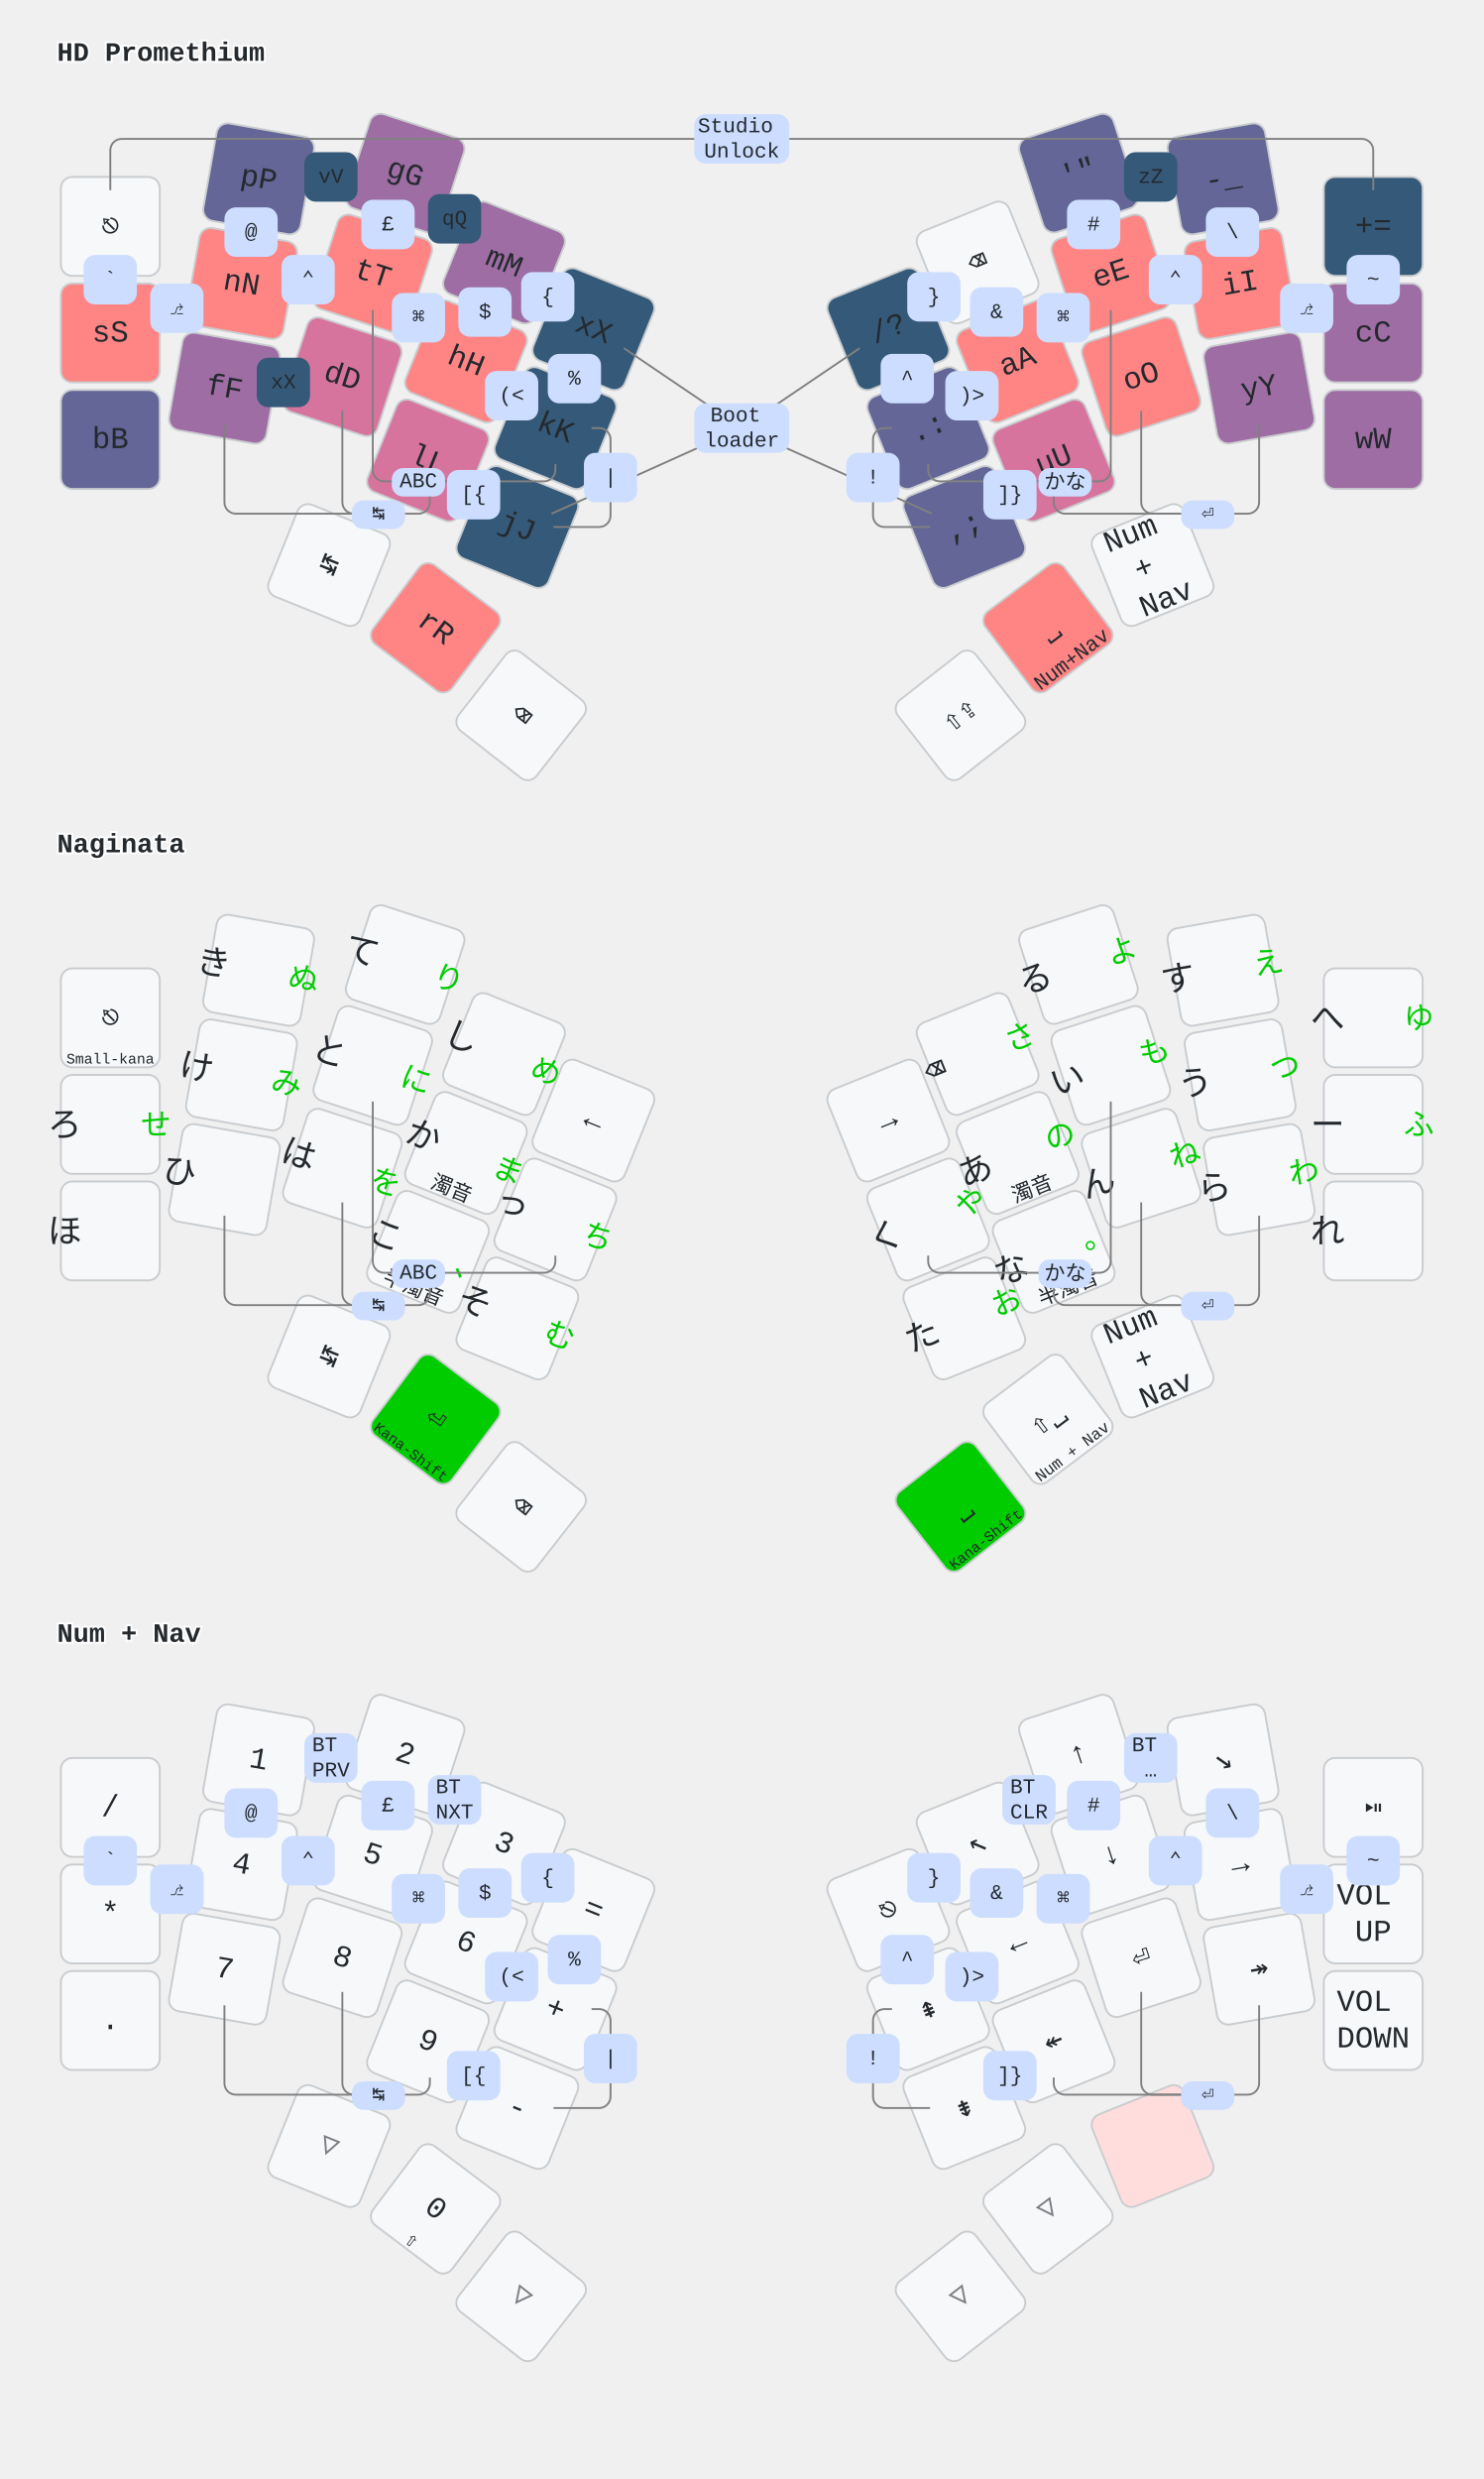
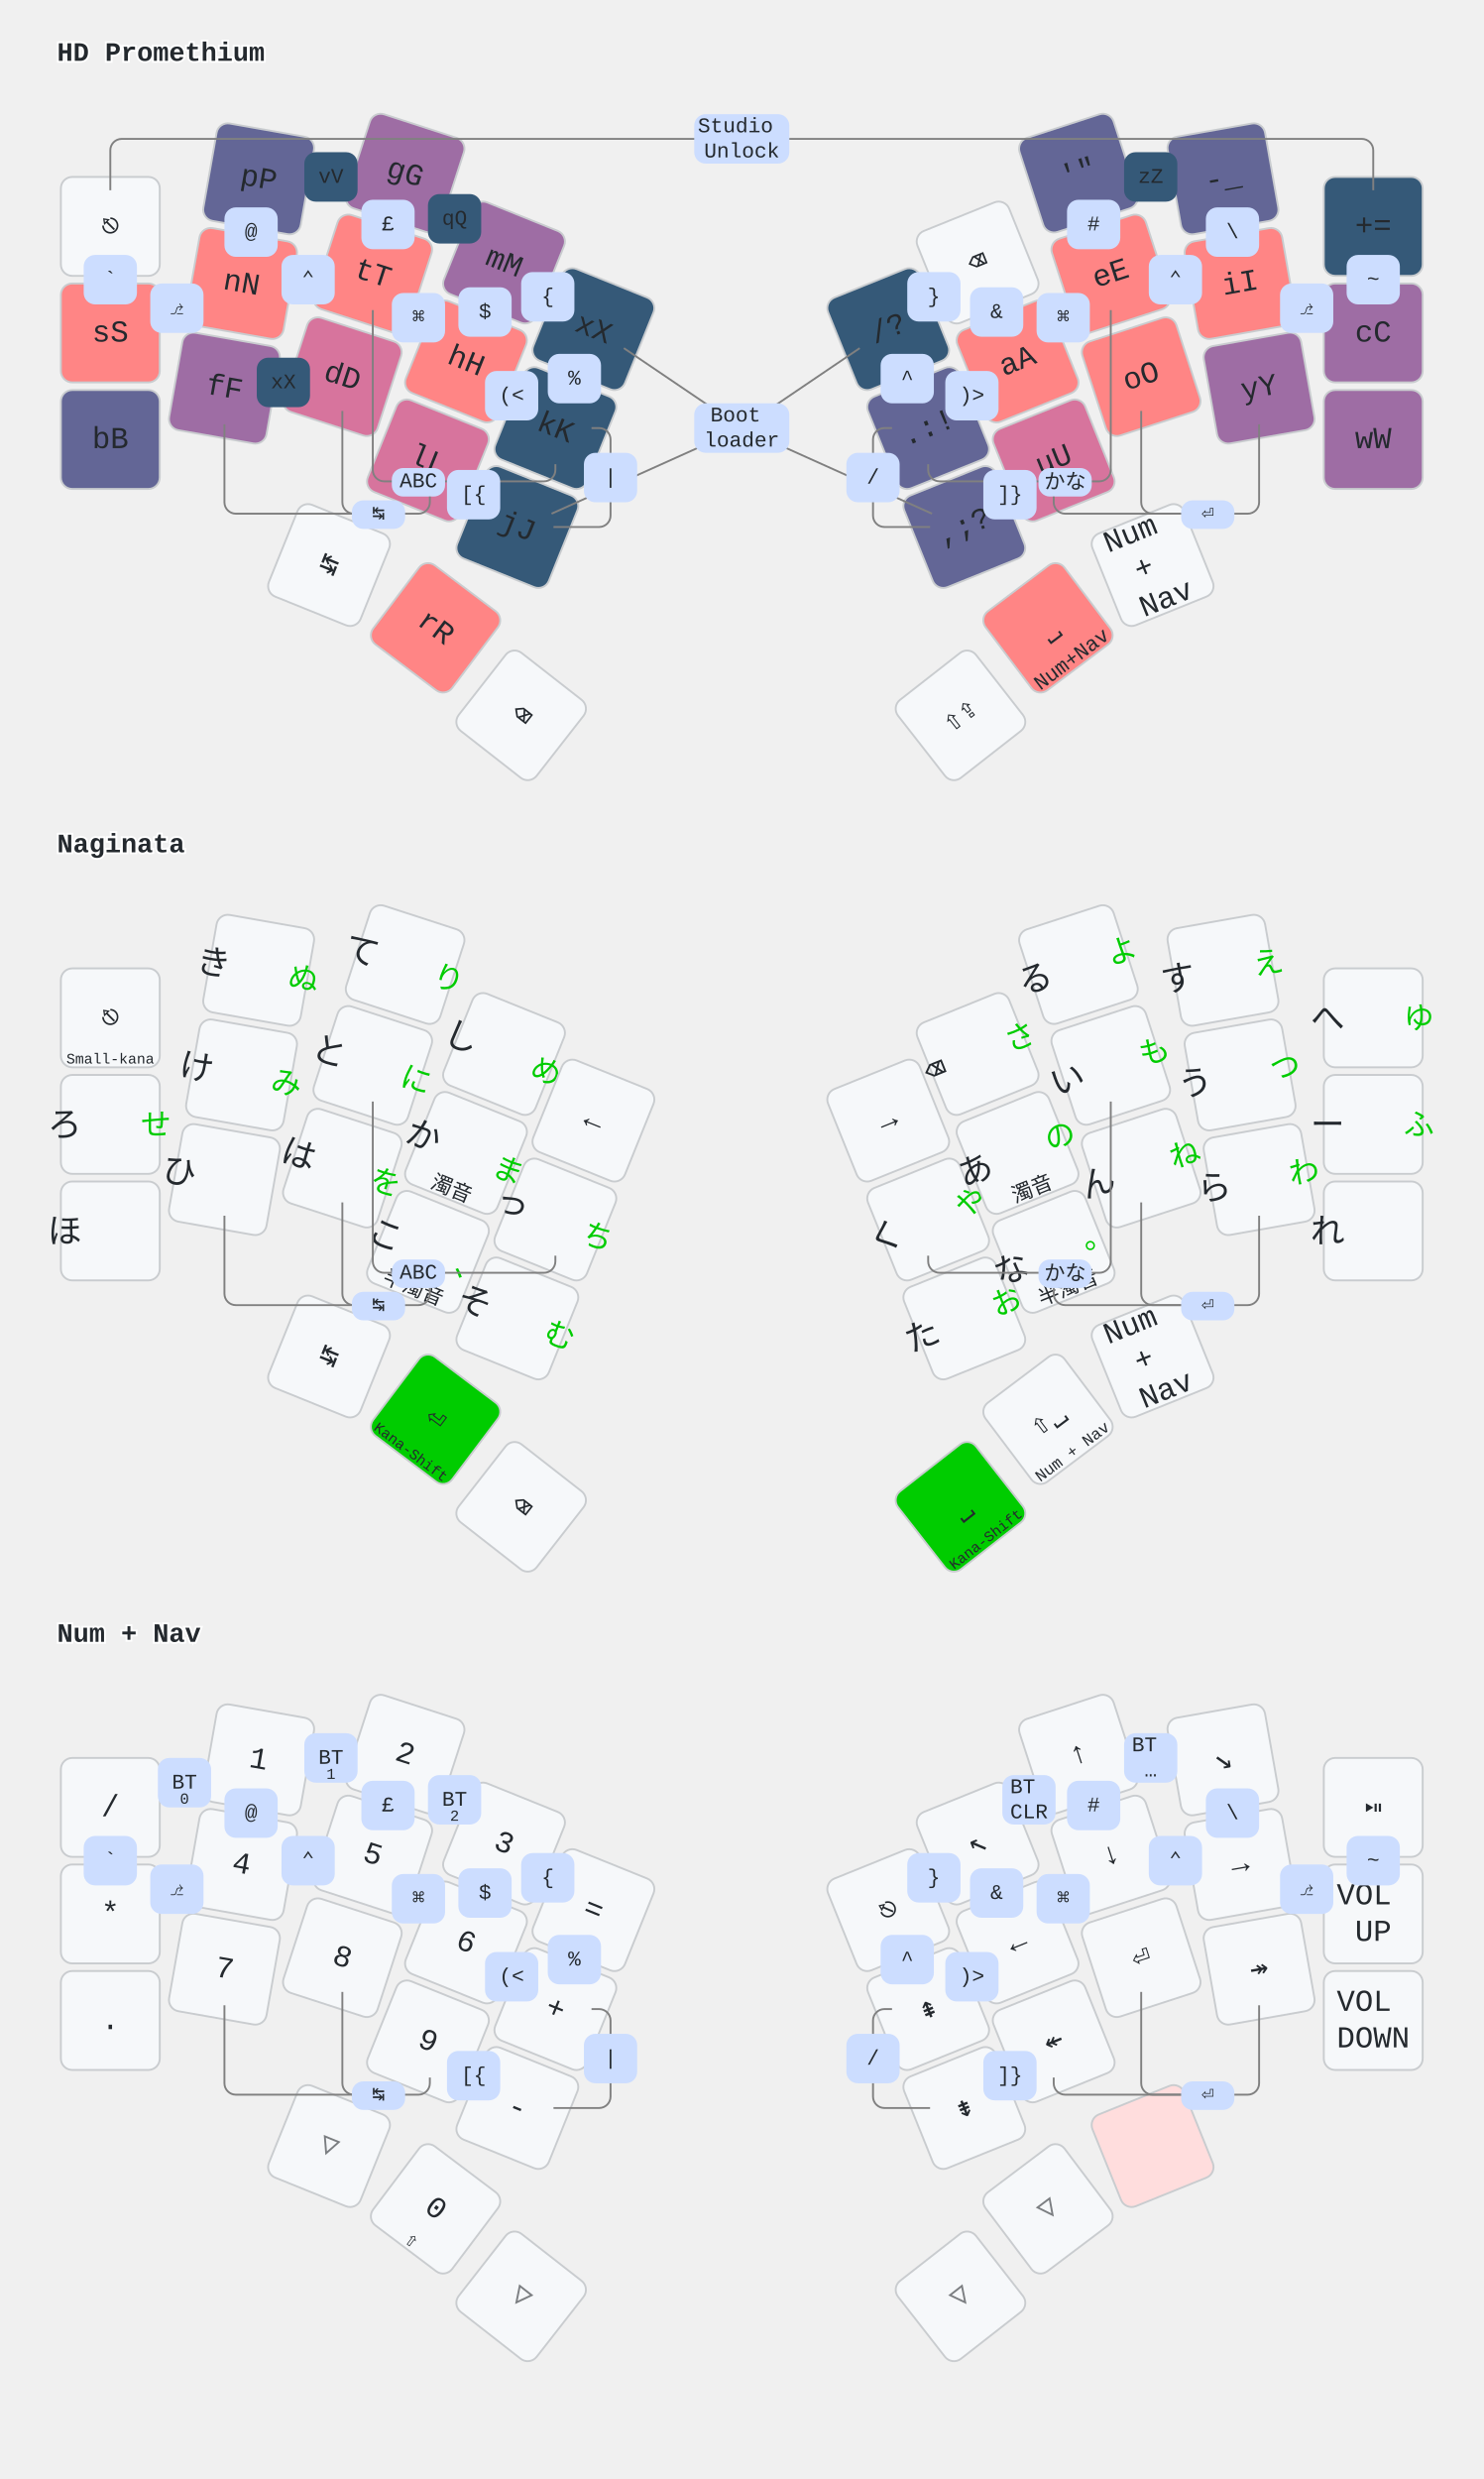
<svg xmlns="http://www.w3.org/2000/svg" width="780" height="1303" viewBox="0 0 780 1303" class="keymap">
  <style>/* inherit to force styles through use tags*/
svg path {
    fill: inherit;
}
/* font and background color specifications */
svg.keymap {
    font-family: SFMono-Regular,Consolas,Liberation Mono,Menlo,monospace;
    font-size: 14px;
    font-kerning: normal;
    text-rendering: optimizeLegibility;
    fill: #24292e;
}

/* default key styling */
rect.key {
    fill: #f6f8fa;
    stroke: #c9cccf;
    stroke-width: 1;
}

/* color accent for combo boxes */
rect.combo {
    fill: #cdf;
}

/* color accent for held keys */
rect.held, rect.combo.held {
    fill: #fdd;
}

/* color accent for ghost (optional) keys */
rect.ghost, rect.combo.ghost {
    stroke-dasharray: 4, 4;
    stroke-width: 2;
}

text {
    text-anchor: middle;
    dominant-baseline: middle;
}

/* styling for layer labels */
text.label {
    font-weight: bold;
    text-anchor: start;
    stroke: white;
    stroke-width: 2;
    paint-order: stroke;
}

text.tap {
    font-size: 16px;
}

/* styling for combo tap, and key hold/shifted label text */
text.combo, text.hold, text.shifted {
    font-size: 11px;
}

text.hold {
    text-anchor: middle;
    dominant-baseline: auto;
}

text.shifted {
    text-anchor: middle;
    dominant-baseline: hanging;
}

/* styling for hold/shifted label text in combo box */
text.combo.hold, text.combo.shifted {
    font-size: 8px;
}

/* lighter symbol for transparent keys */
text.trans {
    fill: #7b7e81;
}

/* styling for combo dendrons */
path.combo {
    stroke-width: 1;
    stroke: gray;
    fill: none;
}

/* Start Tabler Icons Cleanup */
/* cannot use height/width with glyphs */
.icon-tabler &gt; path {
    fill: inherit;
    stroke: inherit;
}
/* hide tabler's default box */
.icon-tabler &gt; path[stroke="none"][fill="none"] {
    visibility: collapse;
}

rect.low {
    fill: #355978;
}
rect.medium-low {
    fill: #636696;
}
rect.medium {
    fill: #9E6DA4;
}
rect.medium-high {
    fill: #D7749D;
}
rect.high {
    fill: #FF8585;
}

/* green styling for Naginata kana-shift */
rect.kshift {
    fill: #00CC00;
}
text.left {
    font-size: 18px;
    translate: 16px 7px;
}
text.right {
    fill: #00CC00;
    font-size: 16px;
    translate: -16px -10px;
}
</style>
  <g transform="translate(30, 0)" class="layer-HD Promethium">
    <text x="0" y="28" class="label" id="HD-Promethium">HD Promethium</text>
    <g transform="translate(0, 56)">
      <g transform="translate(28, 63)" class="key keypos-0">
        <rect rx="6" ry="6" x="-26" y="-26" width="52" height="52" class="key" />
        <text x="0" y="0" class="key tap">⎋</text>
      </g>
      <g transform="translate(106, 38) rotate(10.0)" class="key medium-low keypos-1">
        <rect rx="6" ry="6" x="-26" y="-26" width="52" height="52" class="key medium-low" />
        <text x="0" y="0" class="key medium-low tap">pP</text>
      </g>
      <g transform="translate(183, 35) rotate(18.0)" class="key medium keypos-2">
        <rect rx="6" ry="6" x="-26" y="-26" width="52" height="52" class="key medium" />
        <text x="0" y="0" class="key medium tap">gG</text>
      </g>
      <g transform="translate(235, 82) rotate(22.0)" class="key medium keypos-3">
        <rect rx="6" ry="6" x="-26" y="-26" width="52" height="52" class="key medium" />
        <text x="0" y="0" class="key medium tap">mM</text>
      </g>
      <g transform="translate(282, 117) rotate(22.0)" class="key low keypos-4">
        <rect rx="6" ry="6" x="-26" y="-26" width="52" height="52" class="key low" />
        <text x="0" y="0" class="key low tap">xX</text>
      </g>
      <g transform="translate(437, 117) rotate(-22.0)" class="key low keypos-5">
        <rect rx="6" ry="6" x="-26" y="-26" width="52" height="52" class="key low" />
        <text x="0" y="0" class="key low tap">/?</text>
      </g>
      <g transform="translate(484, 82) rotate(-22.0)" class="key keypos-6">
        <rect rx="6" ry="6" x="-26" y="-26" width="52" height="52" class="key" />
        <text x="0" y="0" class="key tap">⌫</text>
      </g>
      <g transform="translate(537, 35) rotate(-18.0)" class="key medium-low keypos-7">
        <rect rx="6" ry="6" x="-26" y="-26" width="52" height="52" class="key medium-low" />
        <text x="0" y="0" class="key medium-low tap">'"</text>
      </g>
      <g transform="translate(613, 38) rotate(-10.0)" class="key medium-low keypos-8">
        <rect rx="6" ry="6" x="-26" y="-26" width="52" height="52" class="key medium-low" />
        <text x="0" y="0" class="key medium-low tap">-_</text>
      </g>
      <g transform="translate(692, 63)" class="key low keypos-9">
        <rect rx="6" ry="6" x="-26" y="-26" width="52" height="52" class="key low" />
        <text x="0" y="0" class="key low tap">+=</text>
      </g>
      <g transform="translate(28, 119)" class="key high keypos-10">
        <rect rx="6" ry="6" x="-26" y="-26" width="52" height="52" class="key high" />
        <text x="0" y="0" class="key high tap">sS</text>
      </g>
      <g transform="translate(97, 93) rotate(10.0)" class="key high keypos-11">
        <rect rx="6" ry="6" x="-26" y="-26" width="52" height="52" class="key high" />
        <text x="0" y="0" class="key high tap">nN</text>
      </g>
      <g transform="translate(166, 88) rotate(18.0)" class="key high keypos-12">
        <rect rx="6" ry="6" x="-26" y="-26" width="52" height="52" class="key high" />
        <text x="0" y="0" class="key high tap">tT</text>
      </g>
      <g transform="translate(215, 134) rotate(22.0)" class="key high keypos-13">
        <rect rx="6" ry="6" x="-26" y="-26" width="52" height="52" class="key high" />
        <text x="0" y="0" class="key high tap">hH</text>
      </g>
      <g transform="translate(262, 169) rotate(22.0)" class="key low keypos-14">
        <rect rx="6" ry="6" x="-26" y="-26" width="52" height="52" class="key low" />
        <text x="0" y="0" class="key low tap">kK</text>
      </g>
      <g transform="translate(458, 169) rotate(-22.0)" class="key medium-low keypos-15">
        <rect rx="6" ry="6" x="-26" y="-26" width="52" height="52" class="key medium-low" />
-         <text x="0" y="0" class="key medium-low tap">.:</text>
+         <text x="0" y="0" class="key medium-low tap">.:!</text>
      </g>
      <g transform="translate(505, 134) rotate(-22.0)" class="key high keypos-16">
        <rect rx="6" ry="6" x="-26" y="-26" width="52" height="52" class="key high" />
        <text x="0" y="0" class="key high tap">aA</text>
      </g>
      <g transform="translate(554, 88) rotate(-18.0)" class="key high keypos-17">
        <rect rx="6" ry="6" x="-26" y="-26" width="52" height="52" class="key high" />
        <text x="0" y="0" class="key high tap">eE</text>
      </g>
      <g transform="translate(622, 93) rotate(-10.0)" class="key high keypos-18">
        <rect rx="6" ry="6" x="-26" y="-26" width="52" height="52" class="key high" />
        <text x="0" y="0" class="key high tap">iI</text>
      </g>
      <g transform="translate(692, 119)" class="key medium keypos-19">
        <rect rx="6" ry="6" x="-26" y="-26" width="52" height="52" class="key medium" />
        <text x="0" y="0" class="key medium tap">cC</text>
      </g>
      <g transform="translate(28, 175)" class="key medium-low keypos-20">
        <rect rx="6" ry="6" x="-26" y="-26" width="52" height="52" class="key medium-low" />
        <text x="0" y="0" class="key medium-low tap">bB</text>
      </g>
      <g transform="translate(88, 148) rotate(10.0)" class="key medium keypos-21">
        <rect rx="6" ry="6" x="-26" y="-26" width="52" height="52" class="key medium" />
        <text x="0" y="0" class="key medium tap">fF</text>
      </g>
      <g transform="translate(150, 142) rotate(18.0)" class="key medium-high keypos-22">
        <rect rx="6" ry="6" x="-26" y="-26" width="52" height="52" class="key medium-high" />
        <text x="0" y="0" class="key medium-high tap">dD</text>
      </g>
      <g transform="translate(195, 186) rotate(22.0)" class="key medium-high keypos-23">
        <rect rx="6" ry="6" x="-26" y="-26" width="52" height="52" class="key medium-high" />
        <text x="0" y="0" class="key medium-high tap">lL</text>
      </g>
      <g transform="translate(242, 221) rotate(22.0)" class="key low keypos-24">
        <rect rx="6" ry="6" x="-26" y="-26" width="52" height="52" class="key low" />
        <text x="0" y="0" class="key low tap">jJ</text>
      </g>
      <g transform="translate(477, 221) rotate(-22.0)" class="key medium-low keypos-25">
        <rect rx="6" ry="6" x="-26" y="-26" width="52" height="52" class="key medium-low" />
-         <text x="0" y="0" class="key medium-low tap">,;</text>
+         <text x="0" y="0" class="key medium-low tap">,;?</text>
      </g>
      <g transform="translate(524, 186) rotate(-22.0)" class="key medium-high keypos-26">
        <rect rx="6" ry="6" x="-26" y="-26" width="52" height="52" class="key medium-high" />
        <text x="0" y="0" class="key medium-high tap">uU</text>
      </g>
      <g transform="translate(570, 142) rotate(-18.0)" class="key high keypos-27">
        <rect rx="6" ry="6" x="-26" y="-26" width="52" height="52" class="key high" />
        <text x="0" y="0" class="key high tap">oO</text>
      </g>
      <g transform="translate(632, 148) rotate(-10.0)" class="key medium keypos-28">
        <rect rx="6" ry="6" x="-26" y="-26" width="52" height="52" class="key medium" />
        <text x="0" y="0" class="key medium tap">yY</text>
      </g>
      <g transform="translate(692, 175)" class="key medium keypos-29">
        <rect rx="6" ry="6" x="-26" y="-26" width="52" height="52" class="key medium" />
        <text x="0" y="0" class="key medium tap">wW</text>
      </g>
      <g transform="translate(143, 241) rotate(22.0)" class="key keypos-30">
        <rect rx="6" ry="6" x="-26" y="-26" width="52" height="52" class="key" />
        <text x="0" y="0" class="key tap">↹</text>
      </g>
      <g transform="translate(199, 274) rotate(37.0)" class="key high keypos-31">
        <rect rx="6" ry="6" x="-26" y="-26" width="52" height="52" class="key high" />
        <text x="0" y="0" class="key high tap">rR</text>
      </g>
      <g transform="translate(244, 320) rotate(38.0)" class="key keypos-32">
        <rect rx="6" ry="6" x="-26" y="-26" width="52" height="52" class="key" />
        <text x="0" y="0" class="key tap">⌫</text>
      </g>
      <g transform="translate(475, 320) rotate(-38.0)" class="key keypos-33">
        <rect rx="6" ry="6" x="-26" y="-26" width="52" height="52" class="key" />
        <text x="0" y="0" class="key tap">⇧⇪</text>
      </g>
      <g transform="translate(521, 274) rotate(-37.0)" class="key high keypos-34">
        <rect rx="6" ry="6" x="-26" y="-26" width="52" height="52" class="key high" />
        <text x="0" y="0" class="key high tap">⎵</text>
        <text x="0" y="24" class="key high hold">Num+Nav</text>
      </g>
      <g transform="translate(576, 241) rotate(-22.0)" class="key keypos-35">
        <rect rx="6" ry="6" x="-26" y="-26" width="52" height="52" class="key" />
        <a href="#Num--Nav">
          <text x="0" y="0" class="key tap layer-activator">
            <tspan x="0" dy="-1.2em">Num</tspan>
            <tspan x="0" dy="1.2em">+</tspan>
            <tspan x="0" dy="1.2em">Nav</tspan>
          </text>
        </a>
      </g>
      <g class="combo combopos-0">
        <path d="M360,17 h-326 a6.0,6.0 0 0 0 -6.0,6.0 v21" class="combo" />
        <path d="M360,17 h326 a6.0,6.0 0 0 1 6.0,6.0 v21" class="combo" />
        <rect rx="6" ry="6" x="335" y="4" width="50" height="26" class="combo" />
        <text x="360" y="17" class="combo tap">
          <tspan x="360" dy="-0.6em">Studio</tspan>
          <tspan x="360" dy="1.2em">Unlock</tspan>
        </text>
      </g>
      <g class="combo combopos-1">
        <path d="M360,169 l-62,-42" class="combo" />
        <path d="M360,169 l62,-42" class="combo" />
        <path d="M360,169 l-100,45" class="combo" />
        <path d="M360,169 l100,45" class="combo" />
        <rect rx="6" ry="6" x="335" y="156" width="50" height="26" class="combo" />
        <text x="360" y="169" class="combo tap">
          <tspan x="360" dy="-0.6em">Boot</tspan>
          <tspan x="360" dy="1.2em">loader</tspan>
        </text>
      </g>
      <g class="combo combopos-2">
        <path d="M530,197 h-66 a6.0,6.0 0 0 1 -6.0,-6.0 v-3" class="combo" />
        <path d="M530,197 h18 a6.0,6.0 0 0 0 6.0,-6.0 v-84" class="combo" />
        <rect rx="6" ry="6" x="516" y="190" width="28" height="15" class="combo" />
        <text x="530" y="197" class="combo tap">かな</text>
      </g>
      <g class="combo combopos-3">
        <path d="M190,197 h66 a6.0,6.0 0 0 0 6.0,-6.0 v-3" class="combo" />
        <path d="M190,197 h-18 a6.0,6.0 0 0 1 -6.0,-6.0 v-84" class="combo" />
        <rect rx="6" ry="6" x="176" y="190" width="28" height="15" class="combo" />
        <text x="190" y="197" class="combo tap">ABC</text>
      </g>
      <g class="combo combopos-4">
        <path d="M169,214 h21 a6.0,6.0 0 0 0 6.0,-6.0 v-3" class="combo" />
        <path d="M169,214 h-13 a6.0,6.0 0 0 1 -6.0,-6.0 v-48" class="combo" />
        <path d="M169,214 h-75 a6.0,6.0 0 0 1 -6.0,-6.0 v-41" class="combo" />
        <rect rx="6" ry="6" x="155" y="207" width="28" height="15" class="combo" />
        <text x="169" y="214" class="combo tap">↹</text>
      </g>
      <g class="combo combopos-5">
        <path d="M605,214 h-75 a6.0,6.0 0 0 1 -6.0,-6.0 v-3" class="combo" />
        <path d="M605,214 h-29 a6.0,6.0 0 0 1 -6.0,-6.0 v-48" class="combo" />
        <path d="M605,214 h21 a6.0,6.0 0 0 0 6.0,-6.0 v-41" class="combo" />
        <rect rx="6" ry="6" x="591" y="207" width="28" height="15" class="combo" />
        <text x="605" y="214" class="combo tap">⏎</text>
      </g>
      <g class="combo combopos-6">
        <rect rx="6" ry="6" x="49" y="93" width="28" height="26" class="combo" />
        <text x="63" y="106" class="combo tap">⎇</text>
      </g>
      <g class="combo combopos-7">
        <rect rx="6" ry="6" x="118" y="78" width="28" height="26" class="combo" />
        <text x="132" y="91" class="combo tap">⌃</text>
      </g>
      <g class="combo combopos-8">
        <rect rx="6" ry="6" x="176" y="98" width="28" height="26" class="combo" />
        <text x="190" y="111" class="combo tap">⌘</text>
      </g>
      <g class="combo combopos-9">
        <rect rx="6" ry="6" x="643" y="93" width="28" height="26" class="combo" />
        <text x="657" y="106" class="combo tap">⎇</text>
      </g>
      <g class="combo combopos-10">
        <rect rx="6" ry="6" x="574" y="78" width="28" height="26" class="combo" />
        <text x="588" y="91" class="combo tap">⌃</text>
      </g>
      <g class="combo combopos-11">
        <rect rx="6" ry="6" x="515" y="98" width="28" height="26" class="combo" />
        <text x="529" y="111" class="combo tap">⌘</text>
      </g>
      <g class="combo low combopos-12">
        <rect rx="6" ry="6" x="195" y="46" width="28" height="26" class="combo low" />
        <text x="209" y="59" class="combo low tap">qQ</text>
      </g>
      <g class="combo low combopos-13">
        <rect rx="6" ry="6" x="561" y="24" width="28" height="26" class="combo low" />
        <text x="575" y="37" class="combo low tap">zZ</text>
      </g>
      <g class="combo low combopos-14">
        <rect rx="6" ry="6" x="130" y="24" width="28" height="26" class="combo low" />
        <text x="144" y="37" class="combo low tap">vV</text>
      </g>
      <g class="combo low combopos-15">
        <rect rx="6" ry="6" x="105" y="132" width="28" height="26" class="combo low" />
        <text x="119" y="145" class="combo low tap">xX</text>
      </g>
      <g class="combo combopos-16">
        <rect rx="6" ry="6" x="14" y="78" width="28" height="26" class="combo" />
        <text x="28" y="91" class="combo tap">`</text>
      </g>
      <g class="combo combopos-17">
        <rect rx="6" ry="6" x="88" y="53" width="28" height="26" class="combo" />
        <text x="102" y="66" class="combo tap">@</text>
      </g>
      <g class="combo combopos-18">
        <rect rx="6" ry="6" x="160" y="49" width="28" height="26" class="combo" />
        <text x="174" y="62" class="combo tap">£</text>
      </g>
      <g class="combo combopos-19">
        <rect rx="6" ry="6" x="211" y="95" width="28" height="26" class="combo" />
        <text x="225" y="108" class="combo tap">$</text>
      </g>
      <g class="combo combopos-20">
        <rect rx="6" ry="6" x="258" y="130" width="28" height="26" class="combo" />
        <text x="272" y="143" class="combo tap">%</text>
      </g>
      <g class="combo combopos-21">
        <path d="M291,195 v-20 a6.0,6.0 0 0 0 -6.0,-6.0 h-4" class="combo" />
        <path d="M291,195 v20 a6.0,6.0 0 0 1 -6.0,6.0 h-24" class="combo" />
        <rect rx="6" ry="6" x="277" y="182" width="28" height="26" class="combo" />
        <text x="291" y="195" class="combo tap">|</text>
      </g>
      <g class="combo combopos-22">
        <path d="M429,195 v-20 a6.0,6.0 0 0 1 6.0,-6.0 h4" class="combo" />
        <path d="M429,195 v20 a6.0,6.0 0 0 0 6.0,6.0 h24" class="combo" />
        <rect rx="6" ry="6" x="415" y="182" width="28" height="26" class="combo" />
-         <text x="429" y="195" class="combo tap">!</text>
+         <text x="429" y="195" class="combo tap">/</text>
      </g>
      <g class="combo combopos-23">
        <rect rx="6" ry="6" x="433" y="130" width="28" height="26" class="combo" />
        <text x="447" y="143" class="combo tap">^</text>
      </g>
      <g class="combo combopos-24">
        <rect rx="6" ry="6" x="480" y="95" width="28" height="26" class="combo" />
        <text x="494" y="108" class="combo tap">&amp;</text>
      </g>
      <g class="combo combopos-25">
        <rect rx="6" ry="6" x="531" y="49" width="28" height="26" class="combo" />
        <text x="545" y="62" class="combo tap">#</text>
      </g>
      <g class="combo combopos-26">
        <rect rx="6" ry="6" x="604" y="53" width="28" height="26" class="combo" />
        <text x="618" y="66" class="combo tap">\</text>
      </g>
      <g class="combo combopos-27">
        <rect rx="6" ry="6" x="678" y="78" width="28" height="26" class="combo" />
        <text x="692" y="91" class="combo tap">~</text>
      </g>
      <g class="combo combopos-28">
        <rect rx="6" ry="6" x="244" y="87" width="28" height="26" class="combo" />
        <text x="258" y="100" class="combo tap">{</text>
      </g>
      <g class="combo combopos-29">
        <rect rx="6" ry="6" x="447" y="87" width="28" height="26" class="combo" />
        <text x="461" y="100" class="combo tap">}</text>
      </g>
      <g class="combo combopos-30">
        <rect rx="6" ry="6" x="225" y="139" width="28" height="26" class="combo" />
        <text x="239" y="152" class="combo tap">(&lt;</text>
      </g>
      <g class="combo combopos-31">
        <rect rx="6" ry="6" x="467" y="139" width="28" height="26" class="combo" />
        <text x="481" y="152" class="combo tap">)&gt;</text>
      </g>
      <g class="combo combopos-32">
        <rect rx="6" ry="6" x="205" y="191" width="28" height="26" class="combo" />
        <text x="219" y="204" class="combo tap">[{</text>
      </g>
      <g class="combo combopos-33">
        <rect rx="6" ry="6" x="487" y="191" width="28" height="26" class="combo" />
        <text x="501" y="204" class="combo tap">]}</text>
      </g>
    </g>
  </g>
  <g transform="translate(30, 416)" class="layer-Naginata">
    <text x="0" y="28" class="label" id="Naginata">Naginata</text>
    <g transform="translate(0, 56)">
      <g transform="translate(28, 63)" class="key keypos-0">
        <rect rx="6" ry="6" x="-26" y="-26" width="52" height="52" class="key" />
        <text x="0" y="0" class="key tap">⎋</text>
        <text x="0" y="24" class="key hold">
          <tspan style="font-size: 70%">Small-kana</tspan>
        </text>
      </g>
      <g transform="translate(106, 38) rotate(10.0)" class="key keypos-1">
        <rect rx="6" ry="6" x="-26" y="-26" width="52" height="52" class="key" />
        <text x="-24" y="0" class="key left">き</text>
        <text x="24" y="0" class="key right">ぬ</text>
      </g>
      <g transform="translate(183, 35) rotate(18.0)" class="key keypos-2">
        <rect rx="6" ry="6" x="-26" y="-26" width="52" height="52" class="key" />
        <text x="-24" y="0" class="key left">て</text>
        <text x="24" y="0" class="key right">り</text>
      </g>
      <g transform="translate(235, 82) rotate(22.0)" class="key keypos-3">
        <rect rx="6" ry="6" x="-26" y="-26" width="52" height="52" class="key" />
        <text x="-24" y="0" class="key left">し</text>
        <text x="24" y="0" class="key right">め</text>
      </g>
      <g transform="translate(282, 117) rotate(22.0)" class="key keypos-4">
        <rect rx="6" ry="6" x="-26" y="-26" width="52" height="52" class="key" />
        <text x="0" y="0" class="key tap">←</text>
      </g>
      <g transform="translate(437, 117) rotate(-22.0)" class="key keypos-5">
        <rect rx="6" ry="6" x="-26" y="-26" width="52" height="52" class="key" />
        <text x="0" y="0" class="key tap">→</text>
      </g>
      <g transform="translate(484, 82) rotate(-22.0)" class="key keypos-6">
        <rect rx="6" ry="6" x="-26" y="-26" width="52" height="52" class="key" />
        <text x="-24" y="0" class="key left">⌫</text>
        <text x="24" y="0" class="key right">さ</text>
      </g>
      <g transform="translate(537, 35) rotate(-18.0)" class="key keypos-7">
        <rect rx="6" ry="6" x="-26" y="-26" width="52" height="52" class="key" />
        <text x="-24" y="0" class="key left">る</text>
        <text x="24" y="0" class="key right">よ</text>
      </g>
      <g transform="translate(613, 38) rotate(-10.0)" class="key keypos-8">
        <rect rx="6" ry="6" x="-26" y="-26" width="52" height="52" class="key" />
        <text x="-24" y="0" class="key left">す</text>
        <text x="24" y="0" class="key right">え</text>
      </g>
      <g transform="translate(692, 63)" class="key keypos-9">
        <rect rx="6" ry="6" x="-26" y="-26" width="52" height="52" class="key" />
        <text x="-24" y="0" class="key left">へ</text>
        <text x="24" y="0" class="key right">ゆ</text>
      </g>
      <g transform="translate(28, 119)" class="key keypos-10">
        <rect rx="6" ry="6" x="-26" y="-26" width="52" height="52" class="key" />
        <text x="-24" y="0" class="key left">ろ</text>
        <text x="24" y="0" class="key right">せ</text>
      </g>
      <g transform="translate(97, 93) rotate(10.0)" class="key keypos-11">
        <rect rx="6" ry="6" x="-26" y="-26" width="52" height="52" class="key" />
        <text x="-24" y="0" class="key left">け</text>
        <text x="24" y="0" class="key right">み</text>
      </g>
      <g transform="translate(166, 88) rotate(18.0)" class="key keypos-12">
        <rect rx="6" ry="6" x="-26" y="-26" width="52" height="52" class="key" />
        <text x="-24" y="0" class="key left">と</text>
        <text x="24" y="0" class="key right">に</text>
      </g>
      <g transform="translate(215, 134) rotate(22.0)" class="key keypos-13">
        <rect rx="6" ry="6" x="-26" y="-26" width="52" height="52" class="key" />
        <text x="0" y="24" class="key hold">濁音</text>
        <text x="-24" y="0" class="key left">か</text>
        <text x="24" y="0" class="key right">ま</text>
      </g>
      <g transform="translate(262, 169) rotate(22.0)" class="key keypos-14">
        <rect rx="6" ry="6" x="-26" y="-26" width="52" height="52" class="key" />
        <text x="-24" y="0" class="key left">っ</text>
        <text x="24" y="0" class="key right">ち</text>
      </g>
      <g transform="translate(458, 169) rotate(-22.0)" class="key keypos-15">
        <rect rx="6" ry="6" x="-26" y="-26" width="52" height="52" class="key" />
        <text x="-24" y="0" class="key left">く</text>
        <text x="24" y="0" class="key right">や</text>
      </g>
      <g transform="translate(505, 134) rotate(-22.0)" class="key keypos-16">
        <rect rx="6" ry="6" x="-26" y="-26" width="52" height="52" class="key" />
        <text x="0" y="24" class="key hold">濁音</text>
        <text x="-24" y="0" class="key left">あ</text>
        <text x="24" y="0" class="key right">の</text>
      </g>
      <g transform="translate(554, 88) rotate(-18.0)" class="key keypos-17">
        <rect rx="6" ry="6" x="-26" y="-26" width="52" height="52" class="key" />
        <text x="-24" y="0" class="key left">い</text>
        <text x="24" y="0" class="key right">も</text>
      </g>
      <g transform="translate(622, 93) rotate(-10.0)" class="key keypos-18">
        <rect rx="6" ry="6" x="-26" y="-26" width="52" height="52" class="key" />
        <text x="-24" y="0" class="key left">う</text>
        <text x="24" y="0" class="key right">つ</text>
      </g>
      <g transform="translate(692, 119)" class="key keypos-19">
        <rect rx="6" ry="6" x="-26" y="-26" width="52" height="52" class="key" />
        <text x="-24" y="0" class="key left">ー</text>
        <text x="24" y="0" class="key right">ふ</text>
      </g>
      <g transform="translate(28, 175)" class="key keypos-20">
        <rect rx="6" ry="6" x="-26" y="-26" width="52" height="52" class="key" />
        <text x="-24" y="0" class="key left">ほ</text>
      </g>
      <g transform="translate(88, 148) rotate(10.0)" class="key keypos-21">
        <rect rx="6" ry="6" x="-26" y="-26" width="52" height="52" class="key" />
        <text x="-24" y="0" class="key left">ひ</text>
      </g>
      <g transform="translate(150, 142) rotate(18.0)" class="key keypos-22">
        <rect rx="6" ry="6" x="-26" y="-26" width="52" height="52" class="key" />
        <text x="-24" y="0" class="key left">は</text>
        <text x="24" y="0" class="key right">を</text>
      </g>
      <g transform="translate(195, 186) rotate(22.0)" class="key keypos-23">
        <rect rx="6" ry="6" x="-26" y="-26" width="52" height="52" class="key" />
        <text x="0" y="24" class="key hold">半濁音</text>
        <text x="-24" y="0" class="key left">こ</text>
        <text x="24" y="0" class="key right">、</text>
      </g>
      <g transform="translate(242, 221) rotate(22.0)" class="key keypos-24">
        <rect rx="6" ry="6" x="-26" y="-26" width="52" height="52" class="key" />
        <text x="-24" y="0" class="key left">そ</text>
        <text x="24" y="0" class="key right">む</text>
      </g>
      <g transform="translate(477, 221) rotate(-22.0)" class="key keypos-25">
        <rect rx="6" ry="6" x="-26" y="-26" width="52" height="52" class="key" />
        <text x="-24" y="0" class="key left">た</text>
        <text x="24" y="0" class="key right">お</text>
      </g>
      <g transform="translate(524, 186) rotate(-22.0)" class="key keypos-26">
        <rect rx="6" ry="6" x="-26" y="-26" width="52" height="52" class="key" />
        <text x="0" y="24" class="key hold">半濁音</text>
        <text x="-24" y="0" class="key left">な</text>
        <text x="24" y="0" class="key right">。</text>
      </g>
      <g transform="translate(570, 142) rotate(-18.0)" class="key keypos-27">
        <rect rx="6" ry="6" x="-26" y="-26" width="52" height="52" class="key" />
        <text x="-24" y="0" class="key left">ん</text>
        <text x="24" y="0" class="key right">ね</text>
      </g>
      <g transform="translate(632, 148) rotate(-10.0)" class="key keypos-28">
        <rect rx="6" ry="6" x="-26" y="-26" width="52" height="52" class="key" />
        <text x="-24" y="0" class="key left">ら</text>
        <text x="24" y="0" class="key right">わ</text>
      </g>
      <g transform="translate(692, 175)" class="key keypos-29">
        <rect rx="6" ry="6" x="-26" y="-26" width="52" height="52" class="key" />
        <text x="-24" y="0" class="key left">れ</text>
      </g>
      <g transform="translate(143, 241) rotate(22.0)" class="key keypos-30">
        <rect rx="6" ry="6" x="-26" y="-26" width="52" height="52" class="key" />
        <text x="0" y="0" class="key tap">↹</text>
      </g>
      <g transform="translate(199, 274) rotate(37.0)" class="key kshift keypos-31">
        <rect rx="6" ry="6" x="-26" y="-26" width="52" height="52" class="key kshift" />
        <text x="0" y="0" class="key kshift tap">⏎</text>
        <text x="0" y="24" class="key kshift hold">
          <tspan style="font-size: 70%">Kana-Shift</tspan>
        </text>
      </g>
      <g transform="translate(244, 320) rotate(38.0)" class="key keypos-32">
        <rect rx="6" ry="6" x="-26" y="-26" width="52" height="52" class="key" />
        <text x="0" y="0" class="key tap">⌫</text>
      </g>
      <g transform="translate(475, 320) rotate(-38.0)" class="key kshift keypos-33">
        <rect rx="6" ry="6" x="-26" y="-26" width="52" height="52" class="key kshift" />
        <text x="0" y="0" class="key kshift tap">⎵</text>
        <text x="0" y="24" class="key kshift hold">
          <tspan style="font-size: 70%">Kana-Shift</tspan>
        </text>
      </g>
      <g transform="translate(521, 274) rotate(-37.0)" class="key keypos-34">
        <rect rx="6" ry="6" x="-26" y="-26" width="52" height="52" class="key" />
        <text x="0" y="0" class="key tap">⇧⎵</text>
        <a href="#Num--Nav">
          <text x="0" y="24" class="key hold layer-activator">
            <tspan style="font-size: 78%">Num + Nav</tspan>
          </text>
        </a>
      </g>
      <g transform="translate(576, 241) rotate(-22.0)" class="key keypos-35">
        <rect rx="6" ry="6" x="-26" y="-26" width="52" height="52" class="key" />
        <a href="#Num--Nav">
          <text x="0" y="0" class="key tap layer-activator">
            <tspan x="0" dy="-1.2em">Num</tspan>
            <tspan x="0" dy="1.2em">+</tspan>
            <tspan x="0" dy="1.2em">Nav</tspan>
          </text>
        </a>
      </g>
      <g class="combo combopos-0">
        <path d="M530,197 h-66 a6.0,6.0 0 0 1 -6.0,-6.0 v-3" class="combo" />
        <path d="M530,197 h18 a6.0,6.0 0 0 0 6.0,-6.0 v-84" class="combo" />
        <rect rx="6" ry="6" x="516" y="190" width="28" height="15" class="combo" />
        <text x="530" y="197" class="combo tap">かな</text>
      </g>
      <g class="combo combopos-1">
        <path d="M190,197 h66 a6.0,6.0 0 0 0 6.0,-6.0 v-3" class="combo" />
        <path d="M190,197 h-18 a6.0,6.0 0 0 1 -6.0,-6.0 v-84" class="combo" />
        <rect rx="6" ry="6" x="176" y="190" width="28" height="15" class="combo" />
        <text x="190" y="197" class="combo tap">ABC</text>
      </g>
      <g class="combo combopos-2">
        <path d="M169,214 h21 a6.0,6.0 0 0 0 6.0,-6.0 v-3" class="combo" />
        <path d="M169,214 h-13 a6.0,6.0 0 0 1 -6.0,-6.0 v-48" class="combo" />
        <path d="M169,214 h-75 a6.0,6.0 0 0 1 -6.0,-6.0 v-41" class="combo" />
        <rect rx="6" ry="6" x="155" y="207" width="28" height="15" class="combo" />
        <text x="169" y="214" class="combo tap">↹</text>
      </g>
      <g class="combo combopos-3">
        <path d="M605,214 h-75 a6.0,6.0 0 0 1 -6.0,-6.0 v-3" class="combo" />
        <path d="M605,214 h-29 a6.0,6.0 0 0 1 -6.0,-6.0 v-48" class="combo" />
        <path d="M605,214 h21 a6.0,6.0 0 0 0 6.0,-6.0 v-41" class="combo" />
        <rect rx="6" ry="6" x="591" y="207" width="28" height="15" class="combo" />
        <text x="605" y="214" class="combo tap">⏎</text>
      </g>
    </g>
  </g>
  <g transform="translate(30, 831)" class="layer-Num + Nav">
    <text x="0" y="28" class="label" id="Num--Nav">Num + Nav</text>
    <g transform="translate(0, 56)">
      <g transform="translate(28, 63)" class="key keypos-0">
        <rect rx="6" ry="6" x="-26" y="-26" width="52" height="52" class="key" />
        <text x="0" y="0" class="key tap">/</text>
      </g>
      <g transform="translate(106, 38) rotate(10.0)" class="key keypos-1">
        <rect rx="6" ry="6" x="-26" y="-26" width="52" height="52" class="key" />
        <text x="0" y="0" class="key tap">1</text>
      </g>
      <g transform="translate(183, 35) rotate(18.0)" class="key keypos-2">
        <rect rx="6" ry="6" x="-26" y="-26" width="52" height="52" class="key" />
        <text x="0" y="0" class="key tap">2</text>
      </g>
      <g transform="translate(235, 82) rotate(22.0)" class="key keypos-3">
        <rect rx="6" ry="6" x="-26" y="-26" width="52" height="52" class="key" />
        <text x="0" y="0" class="key tap">3</text>
      </g>
      <g transform="translate(282, 117) rotate(22.0)" class="key keypos-4">
        <rect rx="6" ry="6" x="-26" y="-26" width="52" height="52" class="key" />
        <text x="0" y="0" class="key tap">=</text>
      </g>
      <g transform="translate(437, 117) rotate(-22.0)" class="key keypos-5">
        <rect rx="6" ry="6" x="-26" y="-26" width="52" height="52" class="key" />
        <text x="0" y="0" class="key tap">⎋</text>
      </g>
      <g transform="translate(484, 82) rotate(-22.0)" class="key keypos-6">
        <rect rx="6" ry="6" x="-26" y="-26" width="52" height="52" class="key" />
        <text x="0" y="0" class="key tap">↖</text>
      </g>
      <g transform="translate(537, 35) rotate(-18.0)" class="key keypos-7">
        <rect rx="6" ry="6" x="-26" y="-26" width="52" height="52" class="key" />
        <text x="0" y="0" class="key tap">↑</text>
      </g>
      <g transform="translate(613, 38) rotate(-10.0)" class="key keypos-8">
        <rect rx="6" ry="6" x="-26" y="-26" width="52" height="52" class="key" />
        <text x="0" y="0" class="key tap">↘</text>
      </g>
      <g transform="translate(692, 63)" class="key keypos-9">
        <rect rx="6" ry="6" x="-26" y="-26" width="52" height="52" class="key" />
        <text x="0" y="0" class="key tap">⏯</text>
      </g>
      <g transform="translate(28, 119)" class="key keypos-10">
        <rect rx="6" ry="6" x="-26" y="-26" width="52" height="52" class="key" />
        <text x="0" y="0" class="key tap">*</text>
      </g>
      <g transform="translate(97, 93) rotate(10.0)" class="key keypos-11">
        <rect rx="6" ry="6" x="-26" y="-26" width="52" height="52" class="key" />
        <text x="0" y="0" class="key tap">4</text>
      </g>
      <g transform="translate(166, 88) rotate(18.0)" class="key keypos-12">
        <rect rx="6" ry="6" x="-26" y="-26" width="52" height="52" class="key" />
        <text x="0" y="0" class="key tap">5</text>
      </g>
      <g transform="translate(215, 134) rotate(22.0)" class="key keypos-13">
        <rect rx="6" ry="6" x="-26" y="-26" width="52" height="52" class="key" />
        <text x="0" y="0" class="key tap">6</text>
      </g>
      <g transform="translate(262, 169) rotate(22.0)" class="key keypos-14">
        <rect rx="6" ry="6" x="-26" y="-26" width="52" height="52" class="key" />
        <text x="0" y="0" class="key tap">+</text>
      </g>
      <g transform="translate(458, 169) rotate(-22.0)" class="key keypos-15">
        <rect rx="6" ry="6" x="-26" y="-26" width="52" height="52" class="key" />
        <text x="0" y="0" class="key tap">⇞</text>
      </g>
      <g transform="translate(505, 134) rotate(-22.0)" class="key keypos-16">
        <rect rx="6" ry="6" x="-26" y="-26" width="52" height="52" class="key" />
        <text x="0" y="0" class="key tap">←</text>
      </g>
      <g transform="translate(554, 88) rotate(-18.0)" class="key keypos-17">
        <rect rx="6" ry="6" x="-26" y="-26" width="52" height="52" class="key" />
        <text x="0" y="0" class="key tap">↓</text>
      </g>
      <g transform="translate(622, 93) rotate(-10.0)" class="key keypos-18">
        <rect rx="6" ry="6" x="-26" y="-26" width="52" height="52" class="key" />
        <text x="0" y="0" class="key tap">→</text>
      </g>
      <g transform="translate(692, 119)" class="key keypos-19">
        <rect rx="6" ry="6" x="-26" y="-26" width="52" height="52" class="key" />
        <text x="0" y="0" class="key tap">
          <tspan x="0" dy="-0.6em">VOL</tspan>
          <tspan x="0" dy="1.2em">UP</tspan>
        </text>
      </g>
      <g transform="translate(28, 175)" class="key keypos-20">
        <rect rx="6" ry="6" x="-26" y="-26" width="52" height="52" class="key" />
        <text x="0" y="0" class="key tap">.</text>
      </g>
      <g transform="translate(88, 148) rotate(10.0)" class="key keypos-21">
        <rect rx="6" ry="6" x="-26" y="-26" width="52" height="52" class="key" />
        <text x="0" y="0" class="key tap">7</text>
      </g>
      <g transform="translate(150, 142) rotate(18.0)" class="key keypos-22">
        <rect rx="6" ry="6" x="-26" y="-26" width="52" height="52" class="key" />
        <text x="0" y="0" class="key tap">8</text>
      </g>
      <g transform="translate(195, 186) rotate(22.0)" class="key keypos-23">
        <rect rx="6" ry="6" x="-26" y="-26" width="52" height="52" class="key" />
        <text x="0" y="0" class="key tap">9</text>
      </g>
      <g transform="translate(242, 221) rotate(22.0)" class="key keypos-24">
        <rect rx="6" ry="6" x="-26" y="-26" width="52" height="52" class="key" />
        <text x="0" y="0" class="key tap">-</text>
      </g>
      <g transform="translate(477, 221) rotate(-22.0)" class="key keypos-25">
        <rect rx="6" ry="6" x="-26" y="-26" width="52" height="52" class="key" />
        <text x="0" y="0" class="key tap">⇟</text>
      </g>
      <g transform="translate(524, 186) rotate(-22.0)" class="key keypos-26">
        <rect rx="6" ry="6" x="-26" y="-26" width="52" height="52" class="key" />
        <text x="0" y="0" class="key tap">↞</text>
      </g>
      <g transform="translate(570, 142) rotate(-18.0)" class="key keypos-27">
        <rect rx="6" ry="6" x="-26" y="-26" width="52" height="52" class="key" />
        <text x="0" y="0" class="key tap">⏎</text>
      </g>
      <g transform="translate(632, 148) rotate(-10.0)" class="key keypos-28">
        <rect rx="6" ry="6" x="-26" y="-26" width="52" height="52" class="key" />
        <text x="0" y="0" class="key tap">↠</text>
      </g>
      <g transform="translate(692, 175)" class="key keypos-29">
        <rect rx="6" ry="6" x="-26" y="-26" width="52" height="52" class="key" />
        <text x="0" y="0" class="key tap">
          <tspan x="0" dy="-0.6em">VOL</tspan>
          <tspan x="0" dy="1.2em">DOWN</tspan>
        </text>
      </g>
      <g transform="translate(143, 241) rotate(22.0)" class="key trans keypos-30">
        <rect rx="6" ry="6" x="-26" y="-26" width="52" height="52" class="key trans" />
        <text x="0" y="0" class="key trans tap">▽</text>
      </g>
      <g transform="translate(199, 274) rotate(37.0)" class="key keypos-31">
        <rect rx="6" ry="6" x="-26" y="-26" width="52" height="52" class="key" />
        <text x="0" y="0" class="key tap">0</text>
        <text x="0" y="24" class="key hold">⇧</text>
      </g>
      <g transform="translate(244, 320) rotate(38.0)" class="key trans keypos-32">
        <rect rx="6" ry="6" x="-26" y="-26" width="52" height="52" class="key trans" />
        <text x="0" y="0" class="key trans tap">▽</text>
      </g>
      <g transform="translate(475, 320) rotate(-38.0)" class="key trans keypos-33">
        <rect rx="6" ry="6" x="-26" y="-26" width="52" height="52" class="key trans" />
        <text x="0" y="0" class="key trans tap">▽</text>
      </g>
      <g transform="translate(521, 274) rotate(-37.0)" class="key trans keypos-34">
        <rect rx="6" ry="6" x="-26" y="-26" width="52" height="52" class="key trans" />
        <text x="0" y="0" class="key trans tap">▽</text>
      </g>
      <g transform="translate(576, 241) rotate(-22.0)" class="key held keypos-35">
        <rect rx="6" ry="6" x="-26" y="-26" width="52" height="52" class="key held" />
      </g>
      <g class="combo combopos-0">
        <path d="M169,214 h21 a6.0,6.0 0 0 0 6.0,-6.0 v-3" class="combo" />
        <path d="M169,214 h-13 a6.0,6.0 0 0 1 -6.0,-6.0 v-48" class="combo" />
        <path d="M169,214 h-75 a6.0,6.0 0 0 1 -6.0,-6.0 v-41" class="combo" />
        <rect rx="6" ry="6" x="155" y="207" width="28" height="15" class="combo" />
        <text x="169" y="214" class="combo tap">↹</text>
      </g>
      <g class="combo combopos-1">
        <path d="M605,214 h-75 a6.0,6.0 0 0 1 -6.0,-6.0 v-3" class="combo" />
        <path d="M605,214 h-29 a6.0,6.0 0 0 1 -6.0,-6.0 v-48" class="combo" />
        <path d="M605,214 h21 a6.0,6.0 0 0 0 6.0,-6.0 v-41" class="combo" />
        <rect rx="6" ry="6" x="591" y="207" width="28" height="15" class="combo" />
        <text x="605" y="214" class="combo tap">⏎</text>
      </g>
      <g class="combo combopos-2">
        <rect rx="6" ry="6" x="49" y="93" width="28" height="26" class="combo" />
        <text x="63" y="106" class="combo tap">⎇</text>
      </g>
      <g class="combo combopos-3">
        <rect rx="6" ry="6" x="118" y="78" width="28" height="26" class="combo" />
        <text x="132" y="91" class="combo tap">⌃</text>
      </g>
      <g class="combo combopos-4">
        <rect rx="6" ry="6" x="176" y="98" width="28" height="26" class="combo" />
        <text x="190" y="111" class="combo tap">⌘</text>
      </g>
      <g class="combo combopos-5">
        <rect rx="6" ry="6" x="643" y="93" width="28" height="26" class="combo" />
        <text x="657" y="106" class="combo tap">⎇</text>
      </g>
      <g class="combo combopos-6">
        <rect rx="6" ry="6" x="574" y="78" width="28" height="26" class="combo" />
        <text x="588" y="91" class="combo tap">⌃</text>
      </g>
      <g class="combo combopos-7">
        <rect rx="6" ry="6" x="515" y="98" width="28" height="26" class="combo" />
        <text x="529" y="111" class="combo tap">⌘</text>
      </g>
      <g class="combo combopos-8">
        <rect rx="6" ry="6" x="14" y="78" width="28" height="26" class="combo" />
        <text x="28" y="91" class="combo tap">`</text>
      </g>
      <g class="combo combopos-9">
        <rect rx="6" ry="6" x="88" y="53" width="28" height="26" class="combo" />
        <text x="102" y="66" class="combo tap">@</text>
      </g>
      <g class="combo combopos-10">
        <rect rx="6" ry="6" x="160" y="49" width="28" height="26" class="combo" />
        <text x="174" y="62" class="combo tap">£</text>
      </g>
      <g class="combo combopos-11">
        <rect rx="6" ry="6" x="211" y="95" width="28" height="26" class="combo" />
        <text x="225" y="108" class="combo tap">$</text>
      </g>
      <g class="combo combopos-12">
        <rect rx="6" ry="6" x="258" y="130" width="28" height="26" class="combo" />
        <text x="272" y="143" class="combo tap">%</text>
      </g>
      <g class="combo combopos-13">
        <path d="M291,195 v-20 a6.0,6.0 0 0 0 -6.0,-6.0 h-4" class="combo" />
        <path d="M291,195 v20 a6.0,6.0 0 0 1 -6.0,6.0 h-24" class="combo" />
        <rect rx="6" ry="6" x="277" y="182" width="28" height="26" class="combo" />
        <text x="291" y="195" class="combo tap">|</text>
      </g>
      <g class="combo combopos-14">
        <path d="M429,195 v-20 a6.0,6.0 0 0 1 6.0,-6.0 h4" class="combo" />
        <path d="M429,195 v20 a6.0,6.0 0 0 0 6.0,6.0 h24" class="combo" />
        <rect rx="6" ry="6" x="415" y="182" width="28" height="26" class="combo" />
-         <text x="429" y="195" class="combo tap">!</text>
+         <text x="429" y="195" class="combo tap">/</text>
      </g>
      <g class="combo combopos-15">
        <rect rx="6" ry="6" x="433" y="130" width="28" height="26" class="combo" />
        <text x="447" y="143" class="combo tap">^</text>
      </g>
      <g class="combo combopos-16">
        <rect rx="6" ry="6" x="480" y="95" width="28" height="26" class="combo" />
        <text x="494" y="108" class="combo tap">&amp;</text>
      </g>
      <g class="combo combopos-17">
        <rect rx="6" ry="6" x="531" y="49" width="28" height="26" class="combo" />
        <text x="545" y="62" class="combo tap">#</text>
      </g>
      <g class="combo combopos-18">
        <rect rx="6" ry="6" x="604" y="53" width="28" height="26" class="combo" />
        <text x="618" y="66" class="combo tap">\</text>
      </g>
      <g class="combo combopos-19">
        <rect rx="6" ry="6" x="678" y="78" width="28" height="26" class="combo" />
        <text x="692" y="91" class="combo tap">~</text>
      </g>
      <g class="combo combopos-20">
        <rect rx="6" ry="6" x="244" y="87" width="28" height="26" class="combo" />
        <text x="258" y="100" class="combo tap">{</text>
      </g>
      <g class="combo combopos-21">
        <rect rx="6" ry="6" x="447" y="87" width="28" height="26" class="combo" />
        <text x="461" y="100" class="combo tap">}</text>
      </g>
      <g class="combo combopos-22">
        <rect rx="6" ry="6" x="225" y="139" width="28" height="26" class="combo" />
        <text x="239" y="152" class="combo tap">(&lt;</text>
      </g>
      <g class="combo combopos-23">
        <rect rx="6" ry="6" x="467" y="139" width="28" height="26" class="combo" />
        <text x="481" y="152" class="combo tap">)&gt;</text>
      </g>
      <g class="combo combopos-24">
        <rect rx="6" ry="6" x="205" y="191" width="28" height="26" class="combo" />
        <text x="219" y="204" class="combo tap">[{</text>
      </g>
      <g class="combo combopos-25">
        <rect rx="6" ry="6" x="487" y="191" width="28" height="26" class="combo" />
        <text x="501" y="204" class="combo tap">]}</text>
      </g>
      <g class="combo combopos-26">
+         <rect rx="6" ry="6" x="53" y="37" width="28" height="26" class="combo" />
+         <text x="67" y="50" class="combo tap">BT</text>
+         <text x="67" y="61" class="combo hold">0</text>
+       </g>
+       <g class="combo combopos-27">
        <rect rx="6" ry="6" x="130" y="24" width="28" height="26" class="combo" />
-         <text x="144" y="37" class="combo tap">
-           <tspan x="144" dy="-0.6em">BT</tspan>
-           <tspan x="144" dy="1.2em">PRV</tspan>
-         </text>
-       </g>
-       <g class="combo combopos-27">
+         <text x="144" y="37" class="combo tap">BT</text>
+         <text x="144" y="48" class="combo hold">1</text>
+       </g>
+       <g class="combo combopos-28">
        <rect rx="6" ry="6" x="195" y="46" width="28" height="26" class="combo" />
-         <text x="209" y="59" class="combo tap">
-           <tspan x="209" dy="-0.6em">BT</tspan>
-           <tspan x="209" dy="1.2em">NXT</tspan>
-         </text>
-       </g>
-       <g class="combo combopos-28">
+         <text x="209" y="59" class="combo tap">BT</text>
+         <text x="209" y="70" class="combo hold">2</text>
+       </g>
+       <g class="combo combopos-29">
        <rect rx="6" ry="6" x="497" y="46" width="28" height="26" class="combo" />
        <text x="511" y="59" class="combo tap">
          <tspan x="511" dy="-0.6em">BT</tspan>
          <tspan x="511" dy="1.2em">CLR</tspan>
        </text>
      </g>
-       <g class="combo combopos-29">
+       <g class="combo combopos-30">
        <rect rx="6" ry="6" x="561" y="24" width="28" height="26" class="combo" />
        <text x="575" y="37" class="combo tap">
          <tspan x="575" dy="-0.6em">BT</tspan>
          <tspan x="575" dy="1.2em">…</tspan>
        </text>
      </g>
    </g>
  </g>
</svg>
